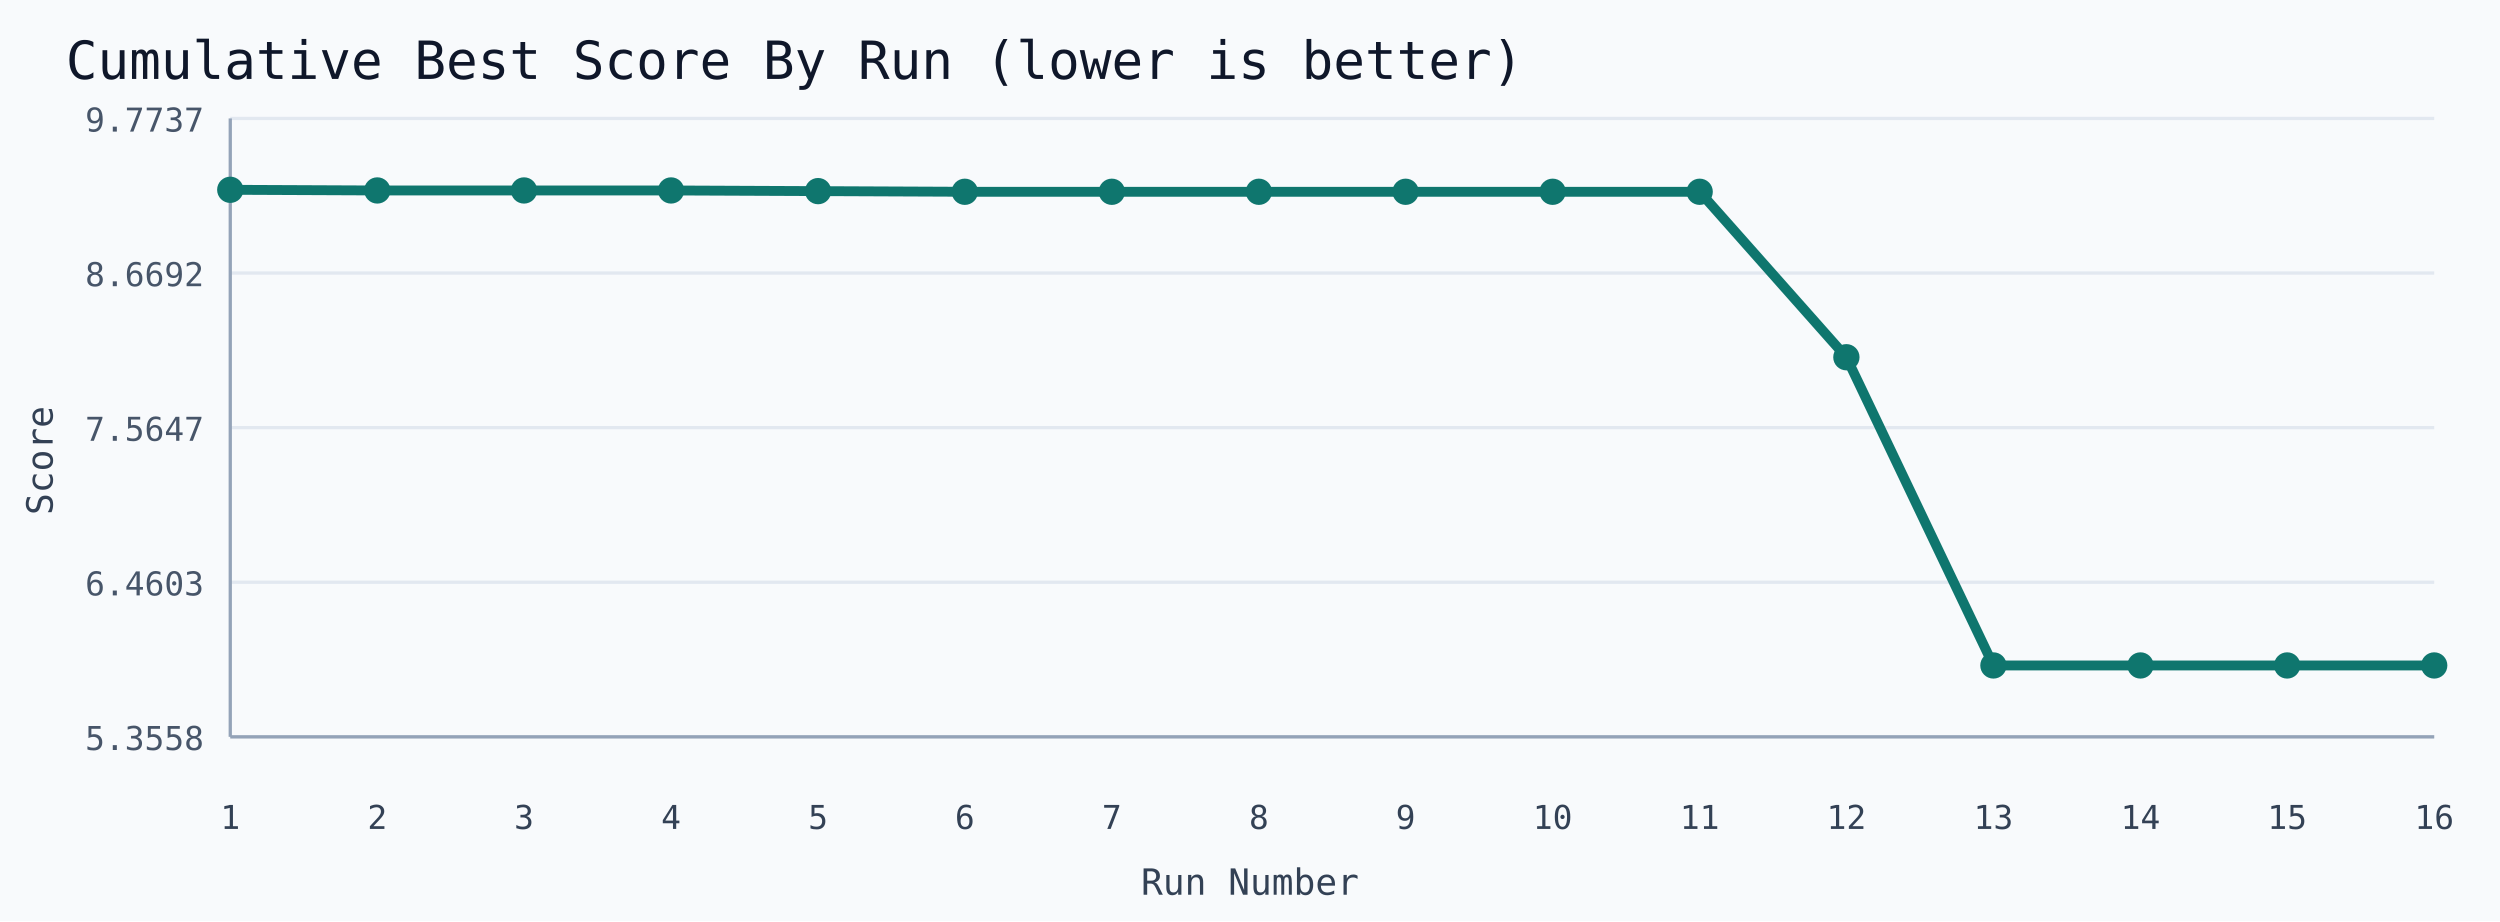
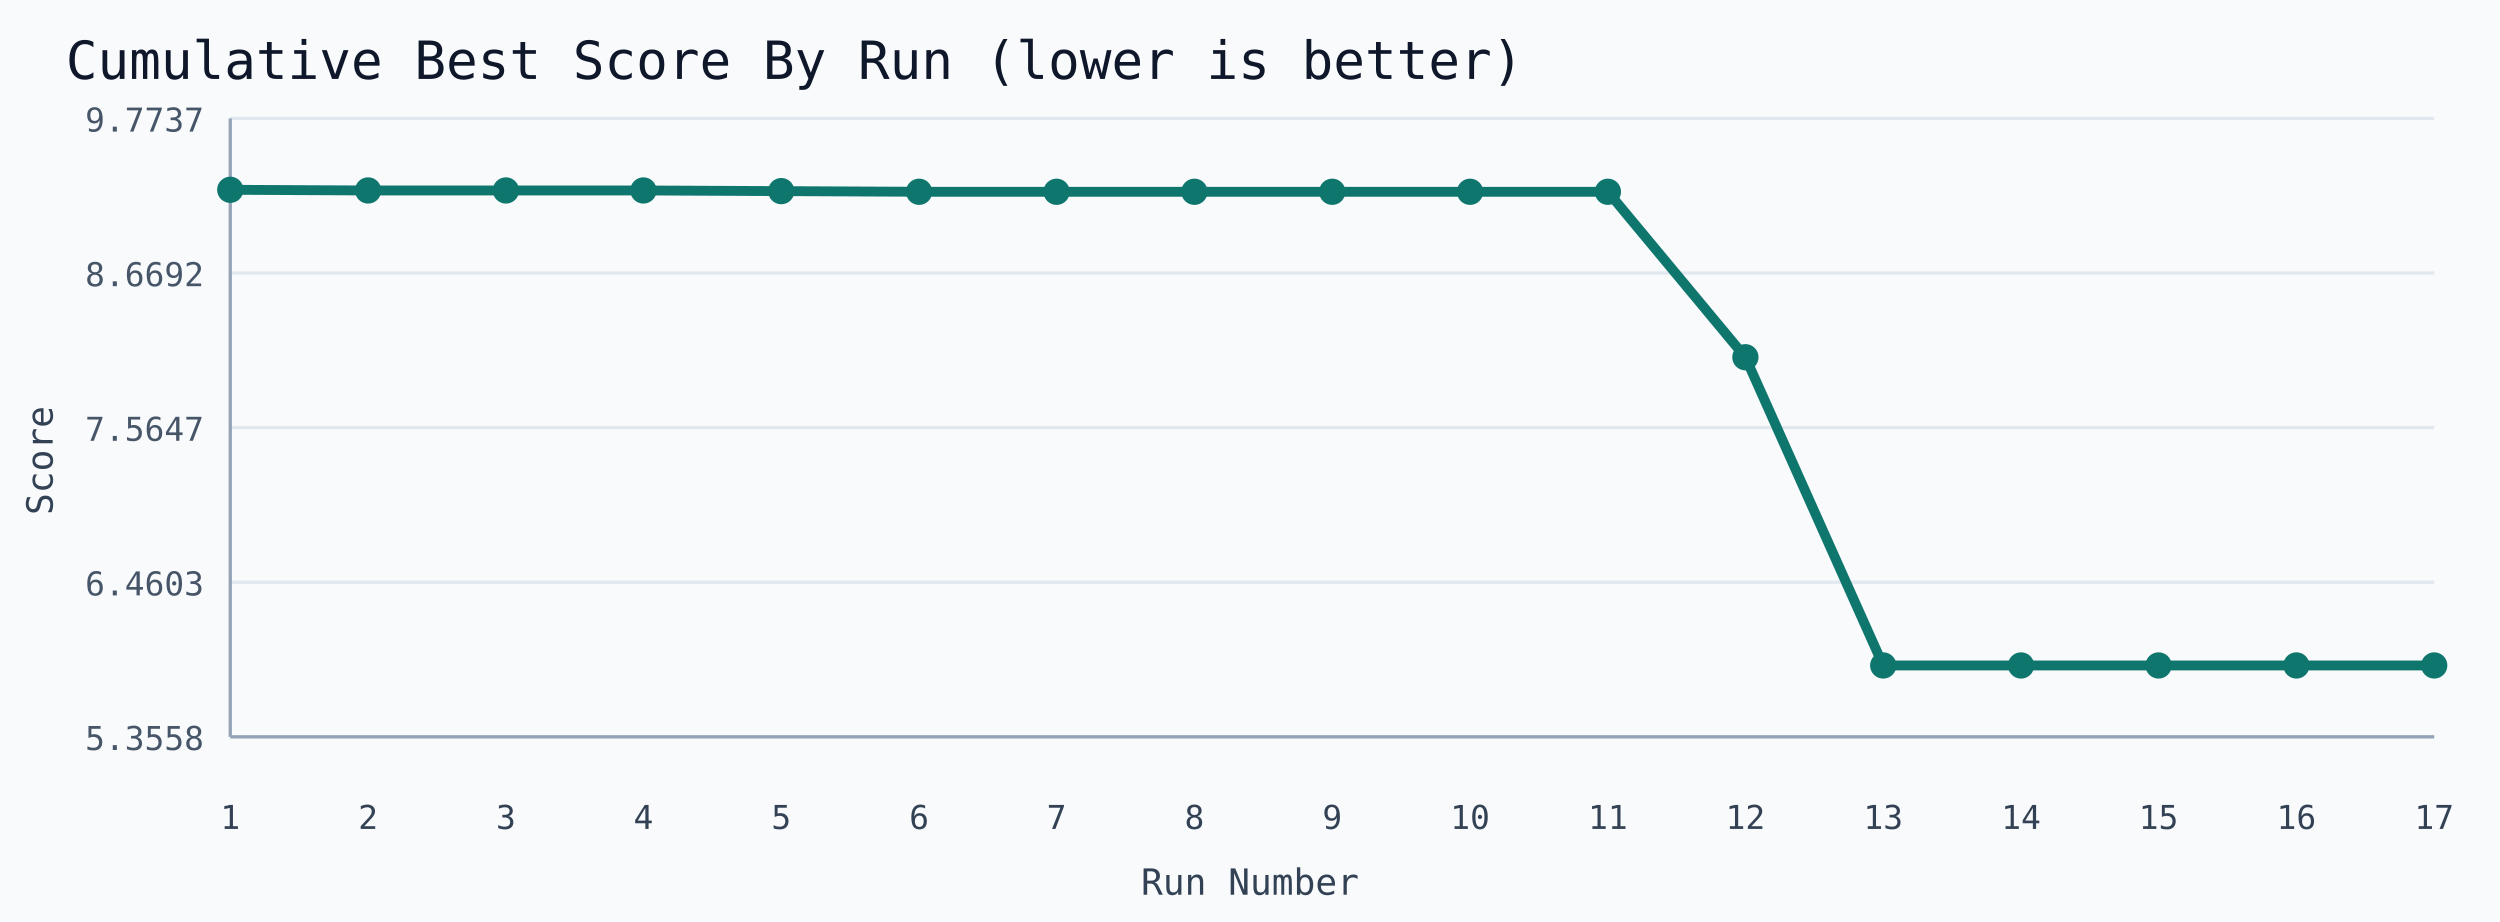
<svg xmlns="http://www.w3.org/2000/svg" width="760" height="280" viewBox="0 0 760 280">
  <rect width="100%" height="100%" fill="#f8fafc" />
  <text x="20" y="24" font-family="monospace" font-size="16" fill="#0f172a">Cumulative Best Score By Run (lower is better)</text>
  <line x1="70" y1="36.0" x2="740" y2="36.0" stroke="#e2e8f0" />
  <text x="62" y="40.0" text-anchor="end" font-family="monospace" font-size="10" fill="#475569">9.7737</text>
  <line x1="70" y1="83.0" x2="740" y2="83.0" stroke="#e2e8f0" />
  <text x="62" y="87.0" text-anchor="end" font-family="monospace" font-size="10" fill="#475569">8.6692</text>
  <line x1="70" y1="130.0" x2="740" y2="130.0" stroke="#e2e8f0" />
  <text x="62" y="134.0" text-anchor="end" font-family="monospace" font-size="10" fill="#475569">7.5647</text>
  <line x1="70" y1="177.0" x2="740" y2="177.0" stroke="#e2e8f0" />
  <text x="62" y="181.0" text-anchor="end" font-family="monospace" font-size="10" fill="#475569">6.4603</text>
  <line x1="70" y1="224.0" x2="740" y2="224.0" stroke="#e2e8f0" />
  <text x="62" y="228.0" text-anchor="end" font-family="monospace" font-size="10" fill="#475569">5.3558</text>
  <line x1="70" y1="224" x2="740" y2="224" stroke="#94a3b8" />
  <line x1="70" y1="36" x2="70" y2="224" stroke="#94a3b8" />
-   <polyline fill="none" stroke="#0f766e" stroke-width="3" points="70.0,57.7 114.7,57.9 159.3,57.9 204.0,57.9 248.7,58.1 293.3,58.3 338.0,58.3 382.7,58.3 427.3,58.3 472.0,58.3 516.7,58.3 561.3,108.6 606.0,202.3 650.7,202.3 695.3,202.3 740.0,202.3" />
+   <polyline fill="none" stroke="#0f766e" stroke-width="3" points="70.0,57.7 111.9,57.9 153.8,57.9 195.6,57.9 237.5,58.1 279.4,58.3 321.2,58.3 363.1,58.3 405.0,58.3 446.9,58.3 488.8,58.3 530.6,108.6 572.5,202.3 614.4,202.3 656.2,202.3 698.1,202.3 740.0,202.3" />
  <circle cx="70.0" cy="57.7" r="4" fill="#0f766e" />
  <text x="70.0" y="252" text-anchor="middle" font-family="monospace" font-size="10" fill="#334155">1</text>
-   <circle cx="114.7" cy="57.9" r="4" fill="#0f766e" />
-   <text x="114.7" y="252" text-anchor="middle" font-family="monospace" font-size="10" fill="#334155">2</text>
-   <circle cx="159.3" cy="57.9" r="4" fill="#0f766e" />
-   <text x="159.3" y="252" text-anchor="middle" font-family="monospace" font-size="10" fill="#334155">3</text>
-   <circle cx="204.0" cy="57.9" r="4" fill="#0f766e" />
-   <text x="204.0" y="252" text-anchor="middle" font-family="monospace" font-size="10" fill="#334155">4</text>
-   <circle cx="248.7" cy="58.1" r="4" fill="#0f766e" />
-   <text x="248.7" y="252" text-anchor="middle" font-family="monospace" font-size="10" fill="#334155">5</text>
-   <circle cx="293.3" cy="58.3" r="4" fill="#0f766e" />
-   <text x="293.3" y="252" text-anchor="middle" font-family="monospace" font-size="10" fill="#334155">6</text>
-   <circle cx="338.0" cy="58.3" r="4" fill="#0f766e" />
-   <text x="338.0" y="252" text-anchor="middle" font-family="monospace" font-size="10" fill="#334155">7</text>
-   <circle cx="382.7" cy="58.3" r="4" fill="#0f766e" />
-   <text x="382.7" y="252" text-anchor="middle" font-family="monospace" font-size="10" fill="#334155">8</text>
-   <circle cx="427.3" cy="58.3" r="4" fill="#0f766e" />
-   <text x="427.3" y="252" text-anchor="middle" font-family="monospace" font-size="10" fill="#334155">9</text>
-   <circle cx="472.0" cy="58.3" r="4" fill="#0f766e" />
-   <text x="472.0" y="252" text-anchor="middle" font-family="monospace" font-size="10" fill="#334155">10</text>
-   <circle cx="516.7" cy="58.3" r="4" fill="#0f766e" />
-   <text x="516.7" y="252" text-anchor="middle" font-family="monospace" font-size="10" fill="#334155">11</text>
-   <circle cx="561.3" cy="108.6" r="4" fill="#0f766e" />
-   <text x="561.3" y="252" text-anchor="middle" font-family="monospace" font-size="10" fill="#334155">12</text>
-   <circle cx="606.0" cy="202.3" r="4" fill="#0f766e" />
-   <text x="606.0" y="252" text-anchor="middle" font-family="monospace" font-size="10" fill="#334155">13</text>
-   <circle cx="650.7" cy="202.3" r="4" fill="#0f766e" />
-   <text x="650.7" y="252" text-anchor="middle" font-family="monospace" font-size="10" fill="#334155">14</text>
-   <circle cx="695.3" cy="202.3" r="4" fill="#0f766e" />
-   <text x="695.3" y="252" text-anchor="middle" font-family="monospace" font-size="10" fill="#334155">15</text>
+   <circle cx="111.9" cy="57.9" r="4" fill="#0f766e" />
+   <text x="111.9" y="252" text-anchor="middle" font-family="monospace" font-size="10" fill="#334155">2</text>
+   <circle cx="153.8" cy="57.9" r="4" fill="#0f766e" />
+   <text x="153.8" y="252" text-anchor="middle" font-family="monospace" font-size="10" fill="#334155">3</text>
+   <circle cx="195.6" cy="57.9" r="4" fill="#0f766e" />
+   <text x="195.6" y="252" text-anchor="middle" font-family="monospace" font-size="10" fill="#334155">4</text>
+   <circle cx="237.5" cy="58.1" r="4" fill="#0f766e" />
+   <text x="237.5" y="252" text-anchor="middle" font-family="monospace" font-size="10" fill="#334155">5</text>
+   <circle cx="279.4" cy="58.3" r="4" fill="#0f766e" />
+   <text x="279.4" y="252" text-anchor="middle" font-family="monospace" font-size="10" fill="#334155">6</text>
+   <circle cx="321.2" cy="58.3" r="4" fill="#0f766e" />
+   <text x="321.2" y="252" text-anchor="middle" font-family="monospace" font-size="10" fill="#334155">7</text>
+   <circle cx="363.1" cy="58.3" r="4" fill="#0f766e" />
+   <text x="363.1" y="252" text-anchor="middle" font-family="monospace" font-size="10" fill="#334155">8</text>
+   <circle cx="405.0" cy="58.3" r="4" fill="#0f766e" />
+   <text x="405.0" y="252" text-anchor="middle" font-family="monospace" font-size="10" fill="#334155">9</text>
+   <circle cx="446.9" cy="58.3" r="4" fill="#0f766e" />
+   <text x="446.9" y="252" text-anchor="middle" font-family="monospace" font-size="10" fill="#334155">10</text>
+   <circle cx="488.8" cy="58.3" r="4" fill="#0f766e" />
+   <text x="488.8" y="252" text-anchor="middle" font-family="monospace" font-size="10" fill="#334155">11</text>
+   <circle cx="530.6" cy="108.6" r="4" fill="#0f766e" />
+   <text x="530.6" y="252" text-anchor="middle" font-family="monospace" font-size="10" fill="#334155">12</text>
+   <circle cx="572.5" cy="202.3" r="4" fill="#0f766e" />
+   <text x="572.5" y="252" text-anchor="middle" font-family="monospace" font-size="10" fill="#334155">13</text>
+   <circle cx="614.4" cy="202.3" r="4" fill="#0f766e" />
+   <text x="614.4" y="252" text-anchor="middle" font-family="monospace" font-size="10" fill="#334155">14</text>
+   <circle cx="656.2" cy="202.3" r="4" fill="#0f766e" />
+   <text x="656.2" y="252" text-anchor="middle" font-family="monospace" font-size="10" fill="#334155">15</text>
+   <circle cx="698.1" cy="202.3" r="4" fill="#0f766e" />
+   <text x="698.1" y="252" text-anchor="middle" font-family="monospace" font-size="10" fill="#334155">16</text>
  <circle cx="740.0" cy="202.3" r="4" fill="#0f766e" />
-   <text x="740.0" y="252" text-anchor="middle" font-family="monospace" font-size="10" fill="#334155">16</text>
+   <text x="740.0" y="252" text-anchor="middle" font-family="monospace" font-size="10" fill="#334155">17</text>
  <text x="380.0" y="272" text-anchor="middle" font-family="monospace" font-size="11" fill="#334155">Run Number</text>
  <text x="16" y="140.0" text-anchor="middle" font-family="monospace" font-size="11" fill="#334155" transform="rotate(-90 16 140.0)">Score</text>
</svg>
